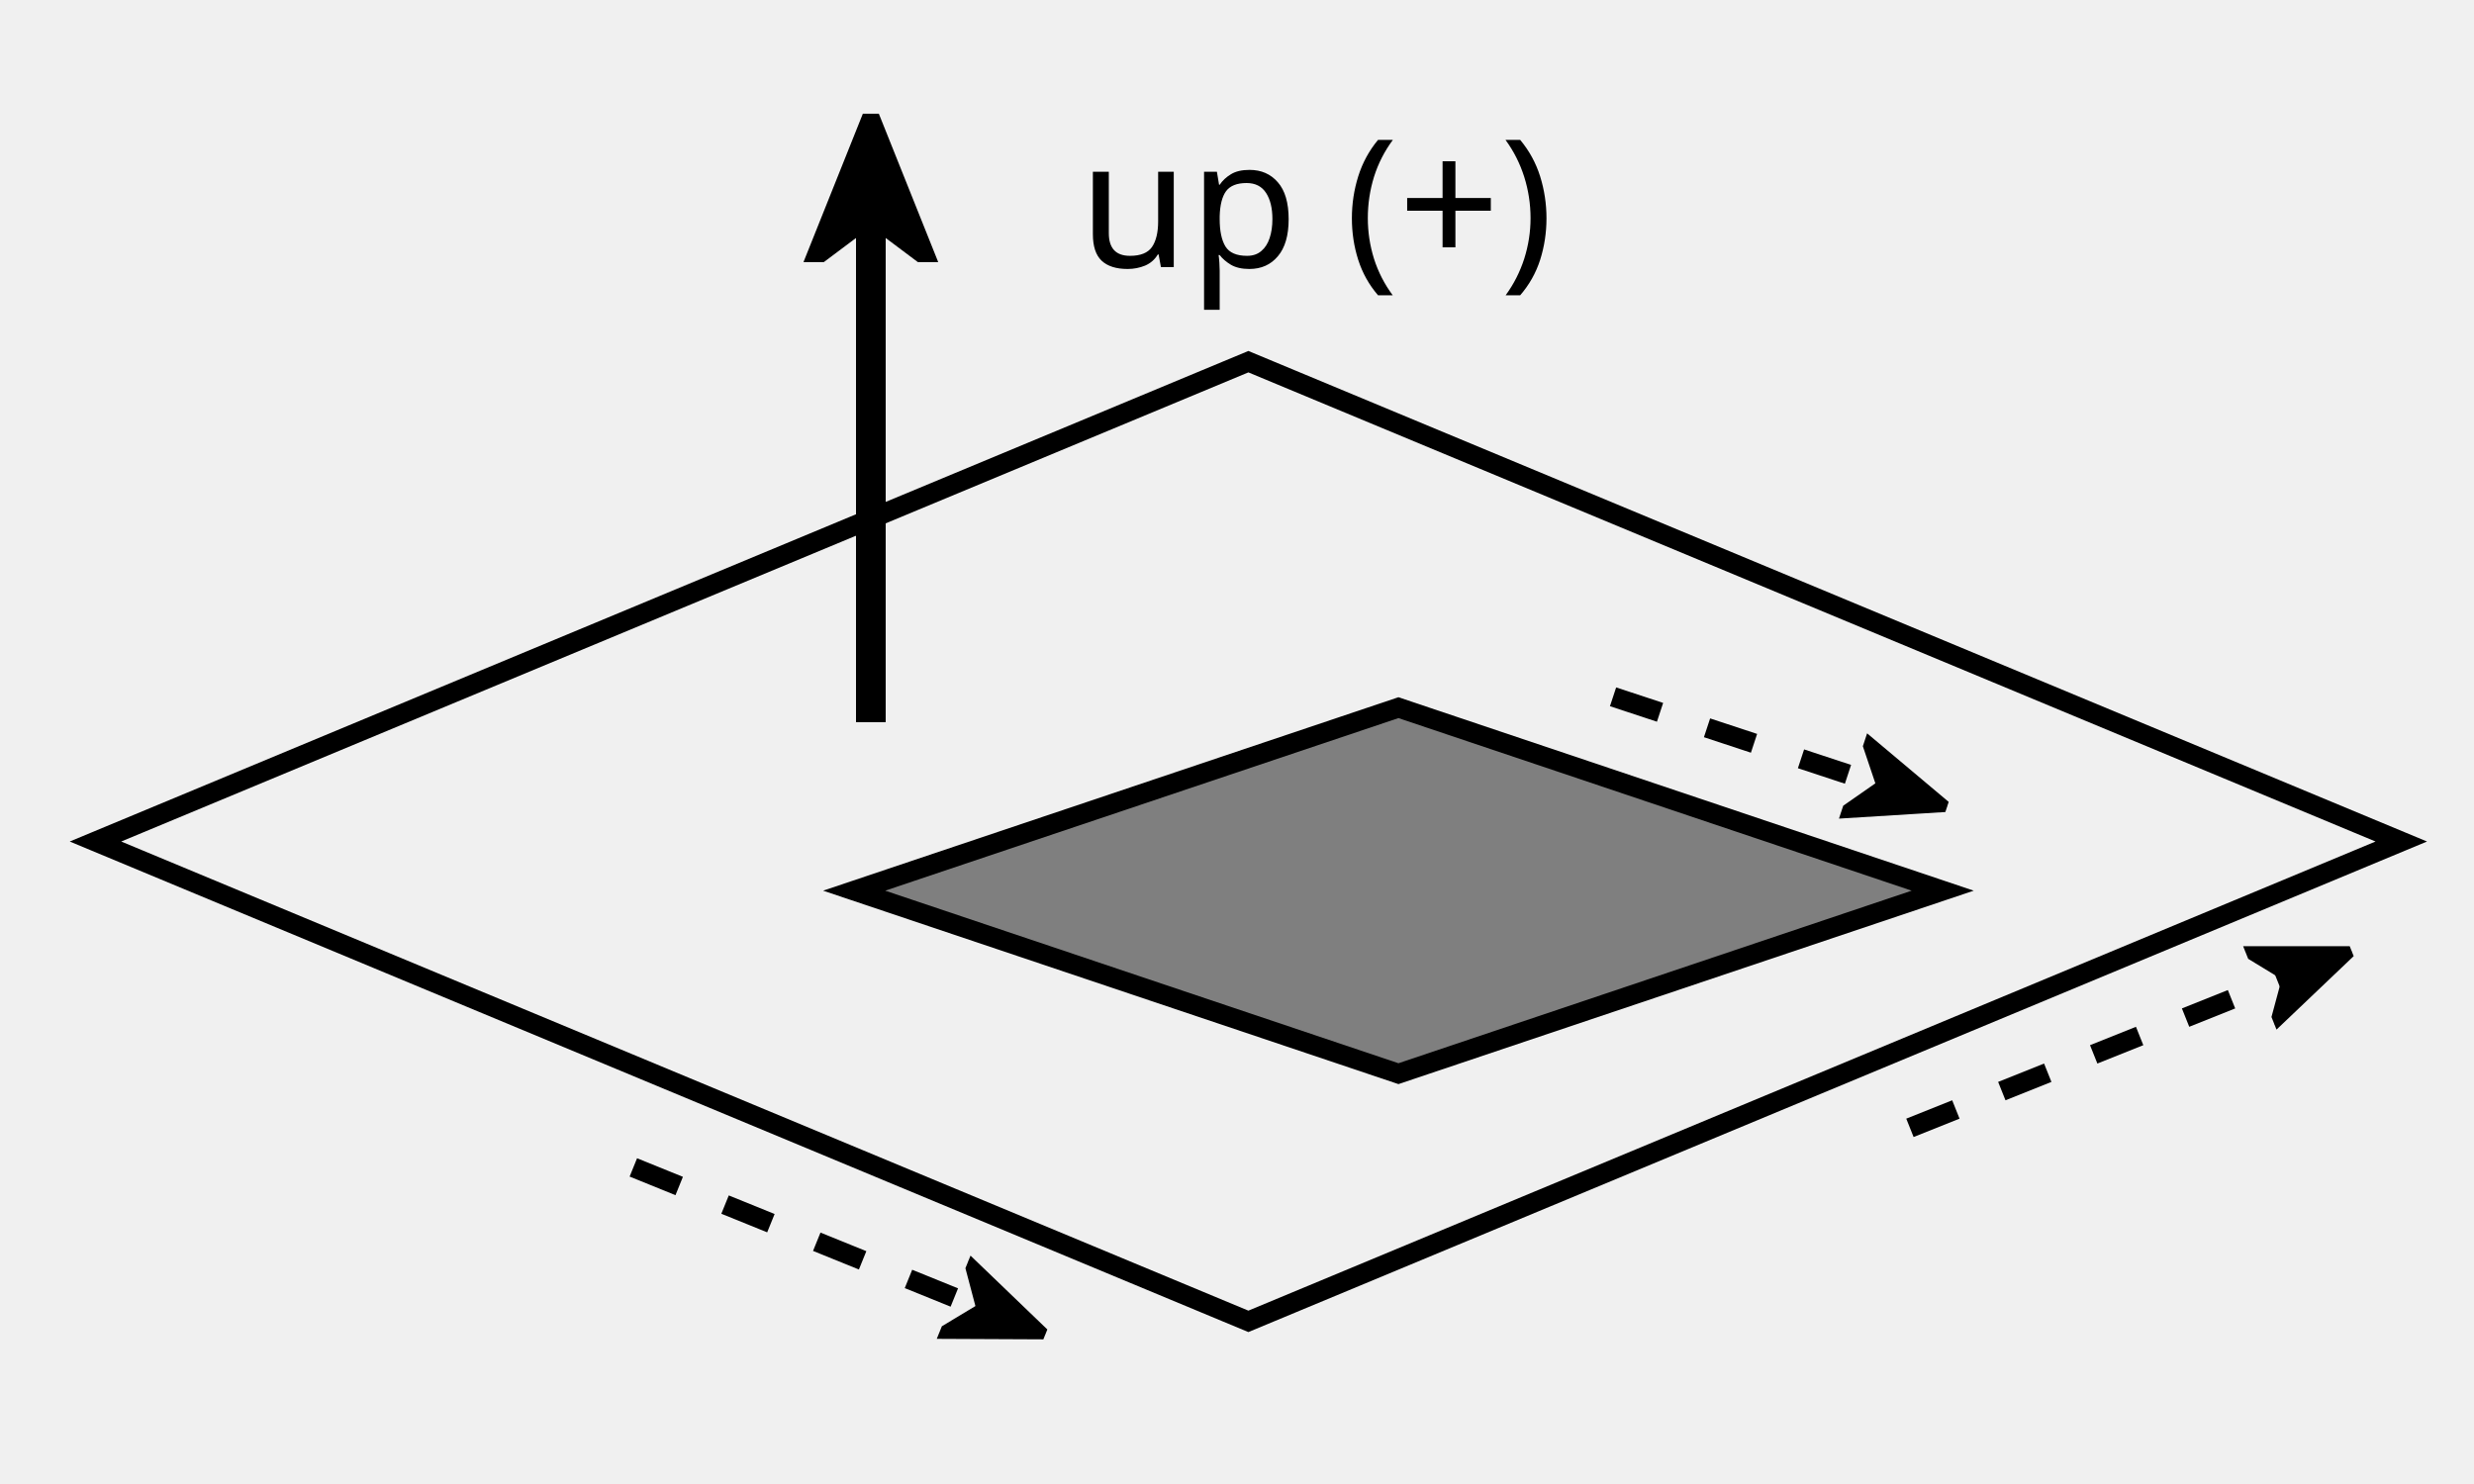
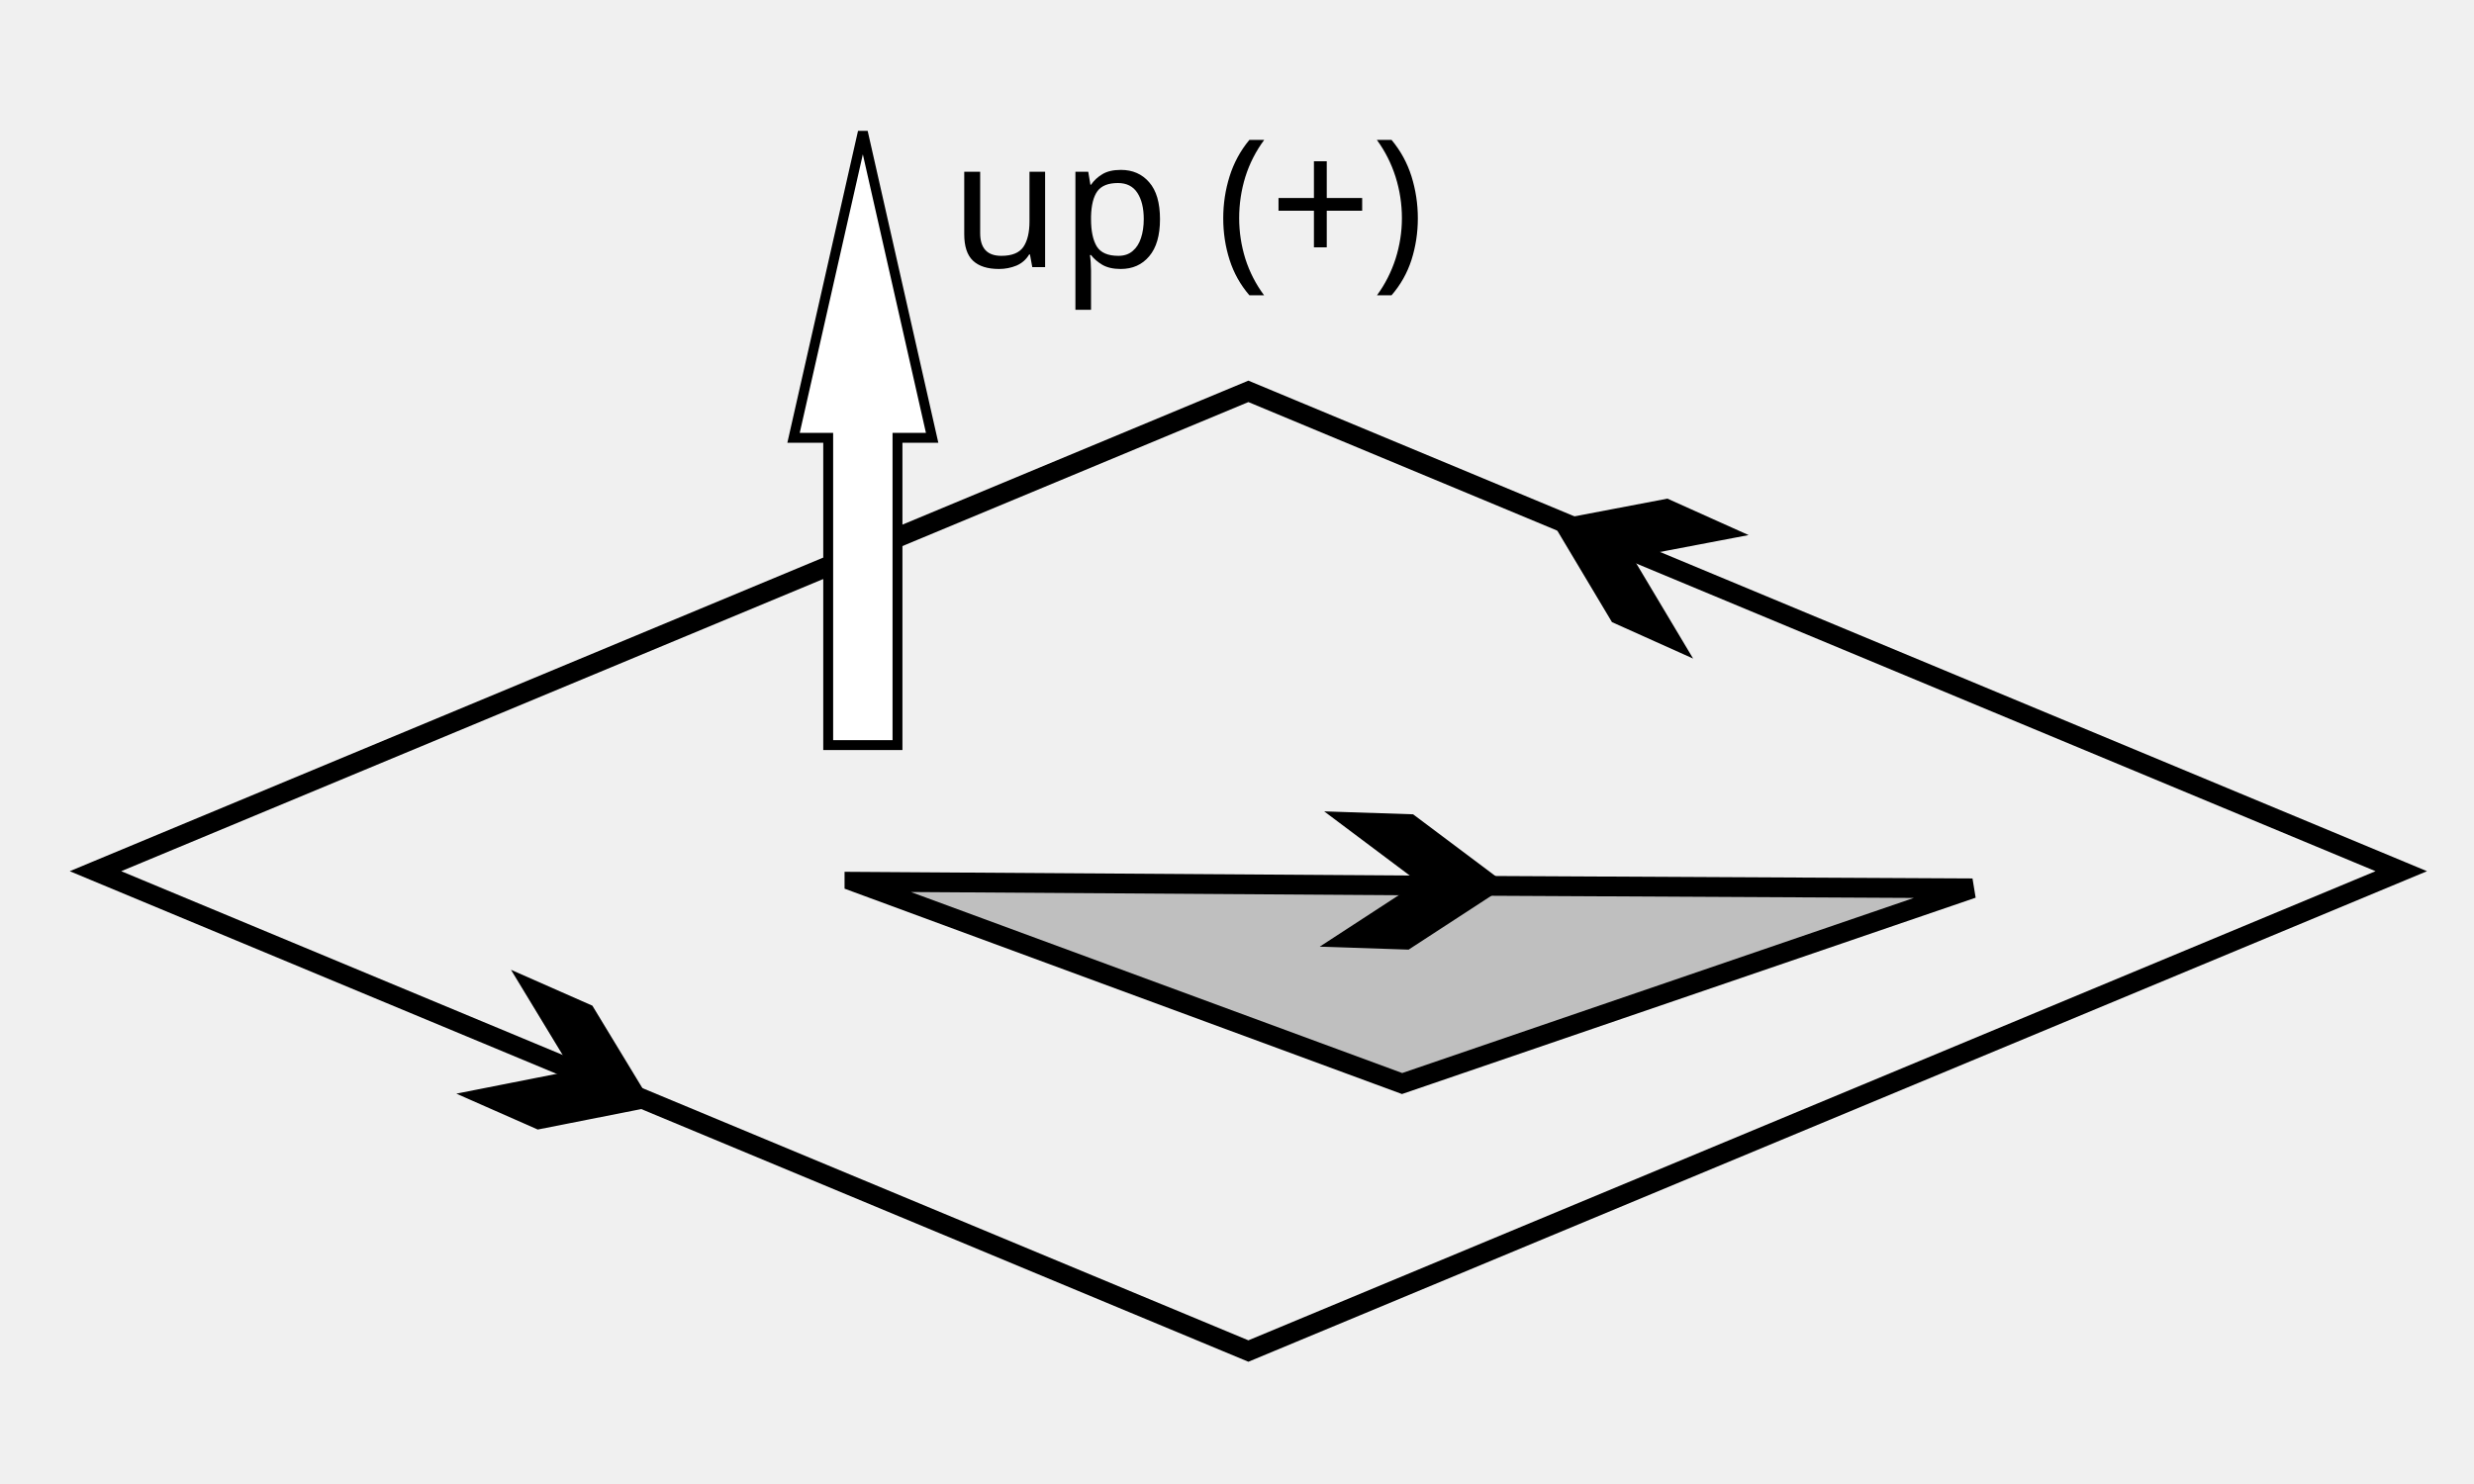
<svg xmlns="http://www.w3.org/2000/svg" width="250" height="150" version="1.1">
-   <defs>
-     <marker id="arrow01" refY="50" refX="50" markerHeight="5" markerWidth="5" viewBox="0 0 100 100" orient="auto" markerUnits="strokeWidth">
-       <path stroke-width="10" stroke="#000000" fill="#000000" d="m100,50l-100,40l30,-40l-30,-40z" />
-     </marker>
-   </defs>
  <g>
-     <path fill="none" stroke-width="2" stroke-linejoin="miter" d="m9.648,85.059l116.502,-48.501l116.502,48.501l-116.502,48.501l-116.502,-48.501z" id="svg_1" stroke="#000000" />
-     <path fill="#7f7f7f" stroke="#000000" stroke-width="2" stroke-linejoin="miter" d="m86.313,90.027l55.001,-18.498l54.998,18.498l-54.998,18.498l-55.001,-18.498z" id="svg_2" />
-     <text fill="#000000" stroke="#000000" stroke-width="0" stroke-linecap="butt" x="133" y="27" id="svg_4" font-size="18" font-family="Sans-serif" text-anchor="middle" xml:space="preserve" font-weight="normal">up (+)</text>
-     <line marker-end="url(#arrow01)" id="svg_6" y2="18.992" x2="88" y1="73" x1="88" stroke-width="3" stroke="#000000" fill="none" />
-     <line marker-end="url(#arrow01)" id="svg_7" y2="133" x2="101" y1="118" x1="64" stroke-linecap="butt" stroke-dasharray="5 5" stroke-width="2" stroke="#000000" fill="none" />
-     <line marker-end="url(#arrow01)" id="svg_11" y2="98" x2="233" y1="114" x1="193" stroke-linecap="butt" stroke-dasharray="5 5" stroke-width="2" stroke="#000000" fill="none" />
-     <line id="svg_13" marker-end="url(#arrow01)" y2="80" x2="192" y1="70.433" x1="163" stroke-linecap="butt" stroke-dasharray="5 5" stroke-width="2" stroke="#000000" fill="none" />
+     <path fill="none" stroke-width="2" d="m9.648,88.059l116.502,-48.501l116.502,48.501l-116.502,48.501l-116.502,-48.501z" id="svg_1" stroke="#000000" />
+     <path fill="#bfbfbf" stroke="#000000" stroke-width="2" d="m86.547,87.995l57.6,1.533l55.338,1.391l-58.017,18.574l-54.921,-21.497z" id="svg_2" transform="rotate(-1.14569, 143.016, 98.7441)" />
+     <text fill="#000000" stroke="#000000" stroke-width="0" x="120" y="27" id="svg_4" font-size="18" font-family="Sans-serif" text-anchor="middle" xml:space="preserve" font-weight="normal">up (+)</text>
+     <path fill="#ffffff" stroke="#000000" d="m80.189,44.252l7.002,-30.915l7.002,30.915l-3.501,0l0,31.063l-7.002,0l0,-31.063l-3.501,0z" id="svg_3" />
+     <path fill="#000000" stroke="#000000" stroke-width="2" d="m59.542,108.358l-8.352,-5.842l5.501,0l8.352,5.842l-8.352,5.842l-5.501,0l8.352,-5.842z" id="svg_7" transform="rotate(23.792, 58.115, 108.357)" />
+     <path fill="#000000" stroke="#000000" stroke-width="2" d="m145.104,89.184l-8.352,-5.842l5.501,0l8.352,5.842l-8.352,5.842l-5.501,0l8.352,-5.842z" transform="rotate(1.8956, 143.68, 89.1855)" id="svg_10" />
+     <path fill="#000000" stroke="#000000" stroke-width="2" d="m166.104,56.184l-8.352,-5.842l5.501,0l8.352,5.842l-8.352,5.842l-5.501,0l8.352,-5.842z" transform="rotate(-155.816, 164.68, 56.1856)" id="svg_11" />
  </g>
</svg>
